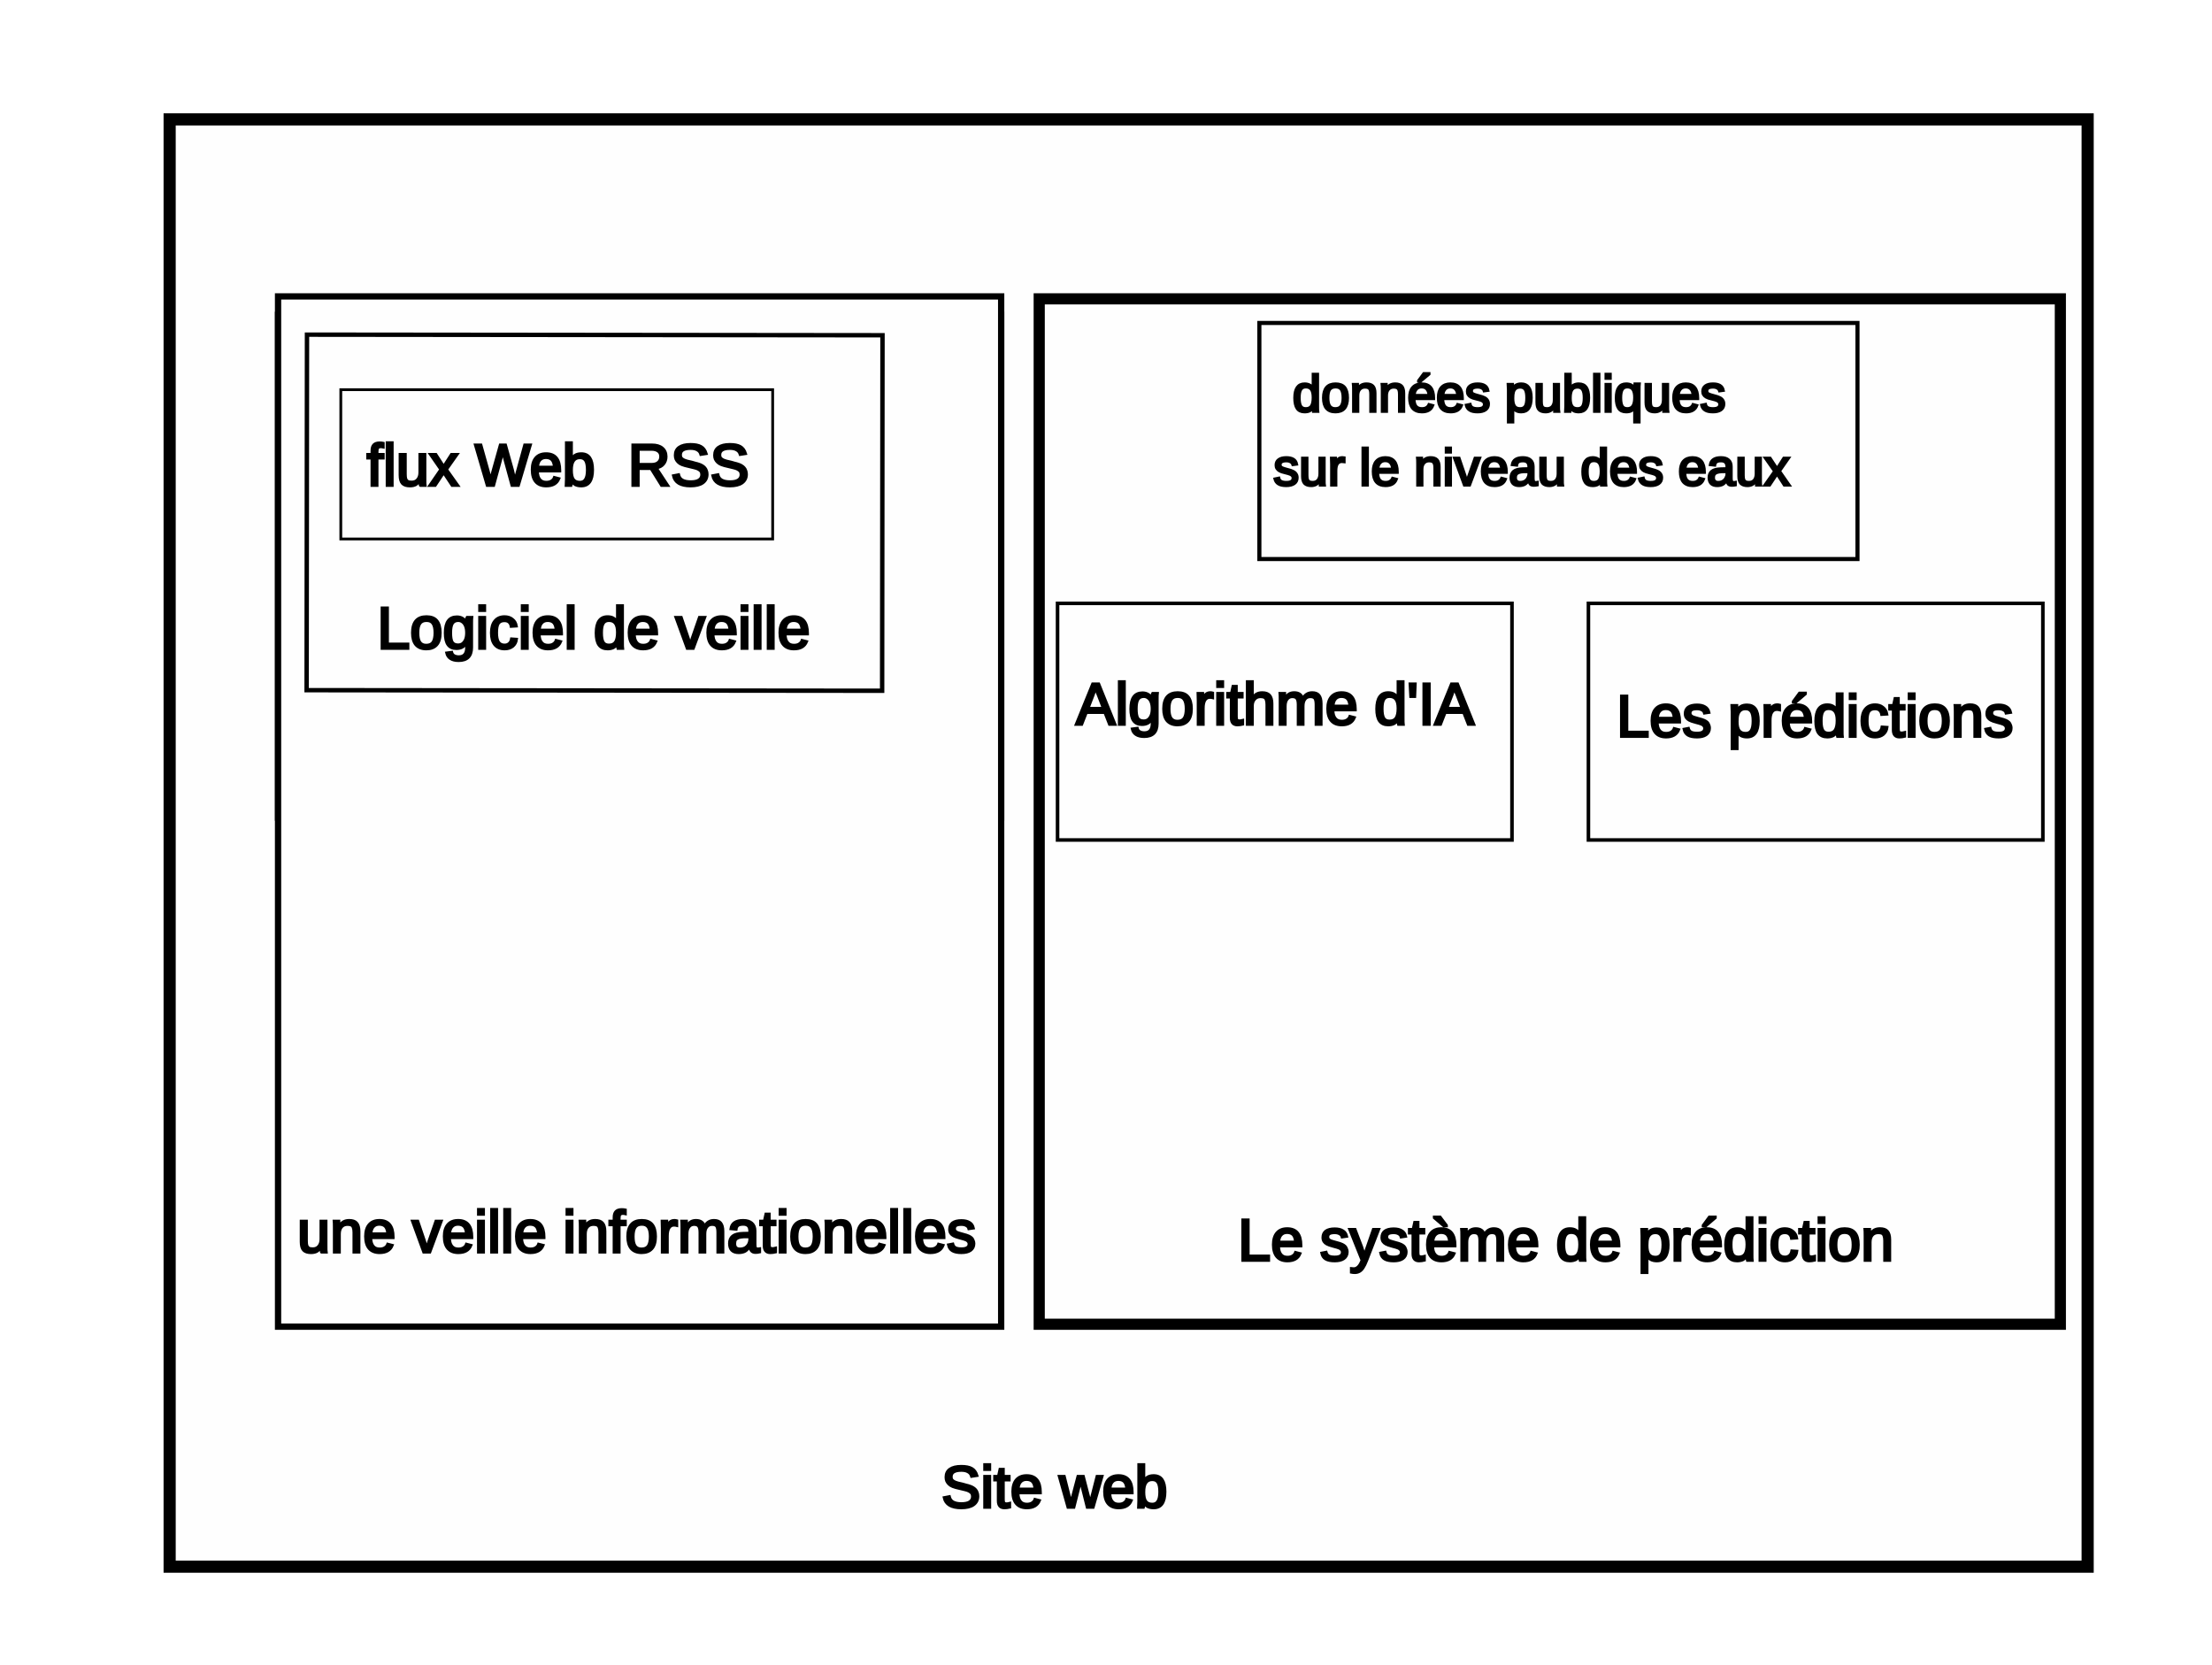
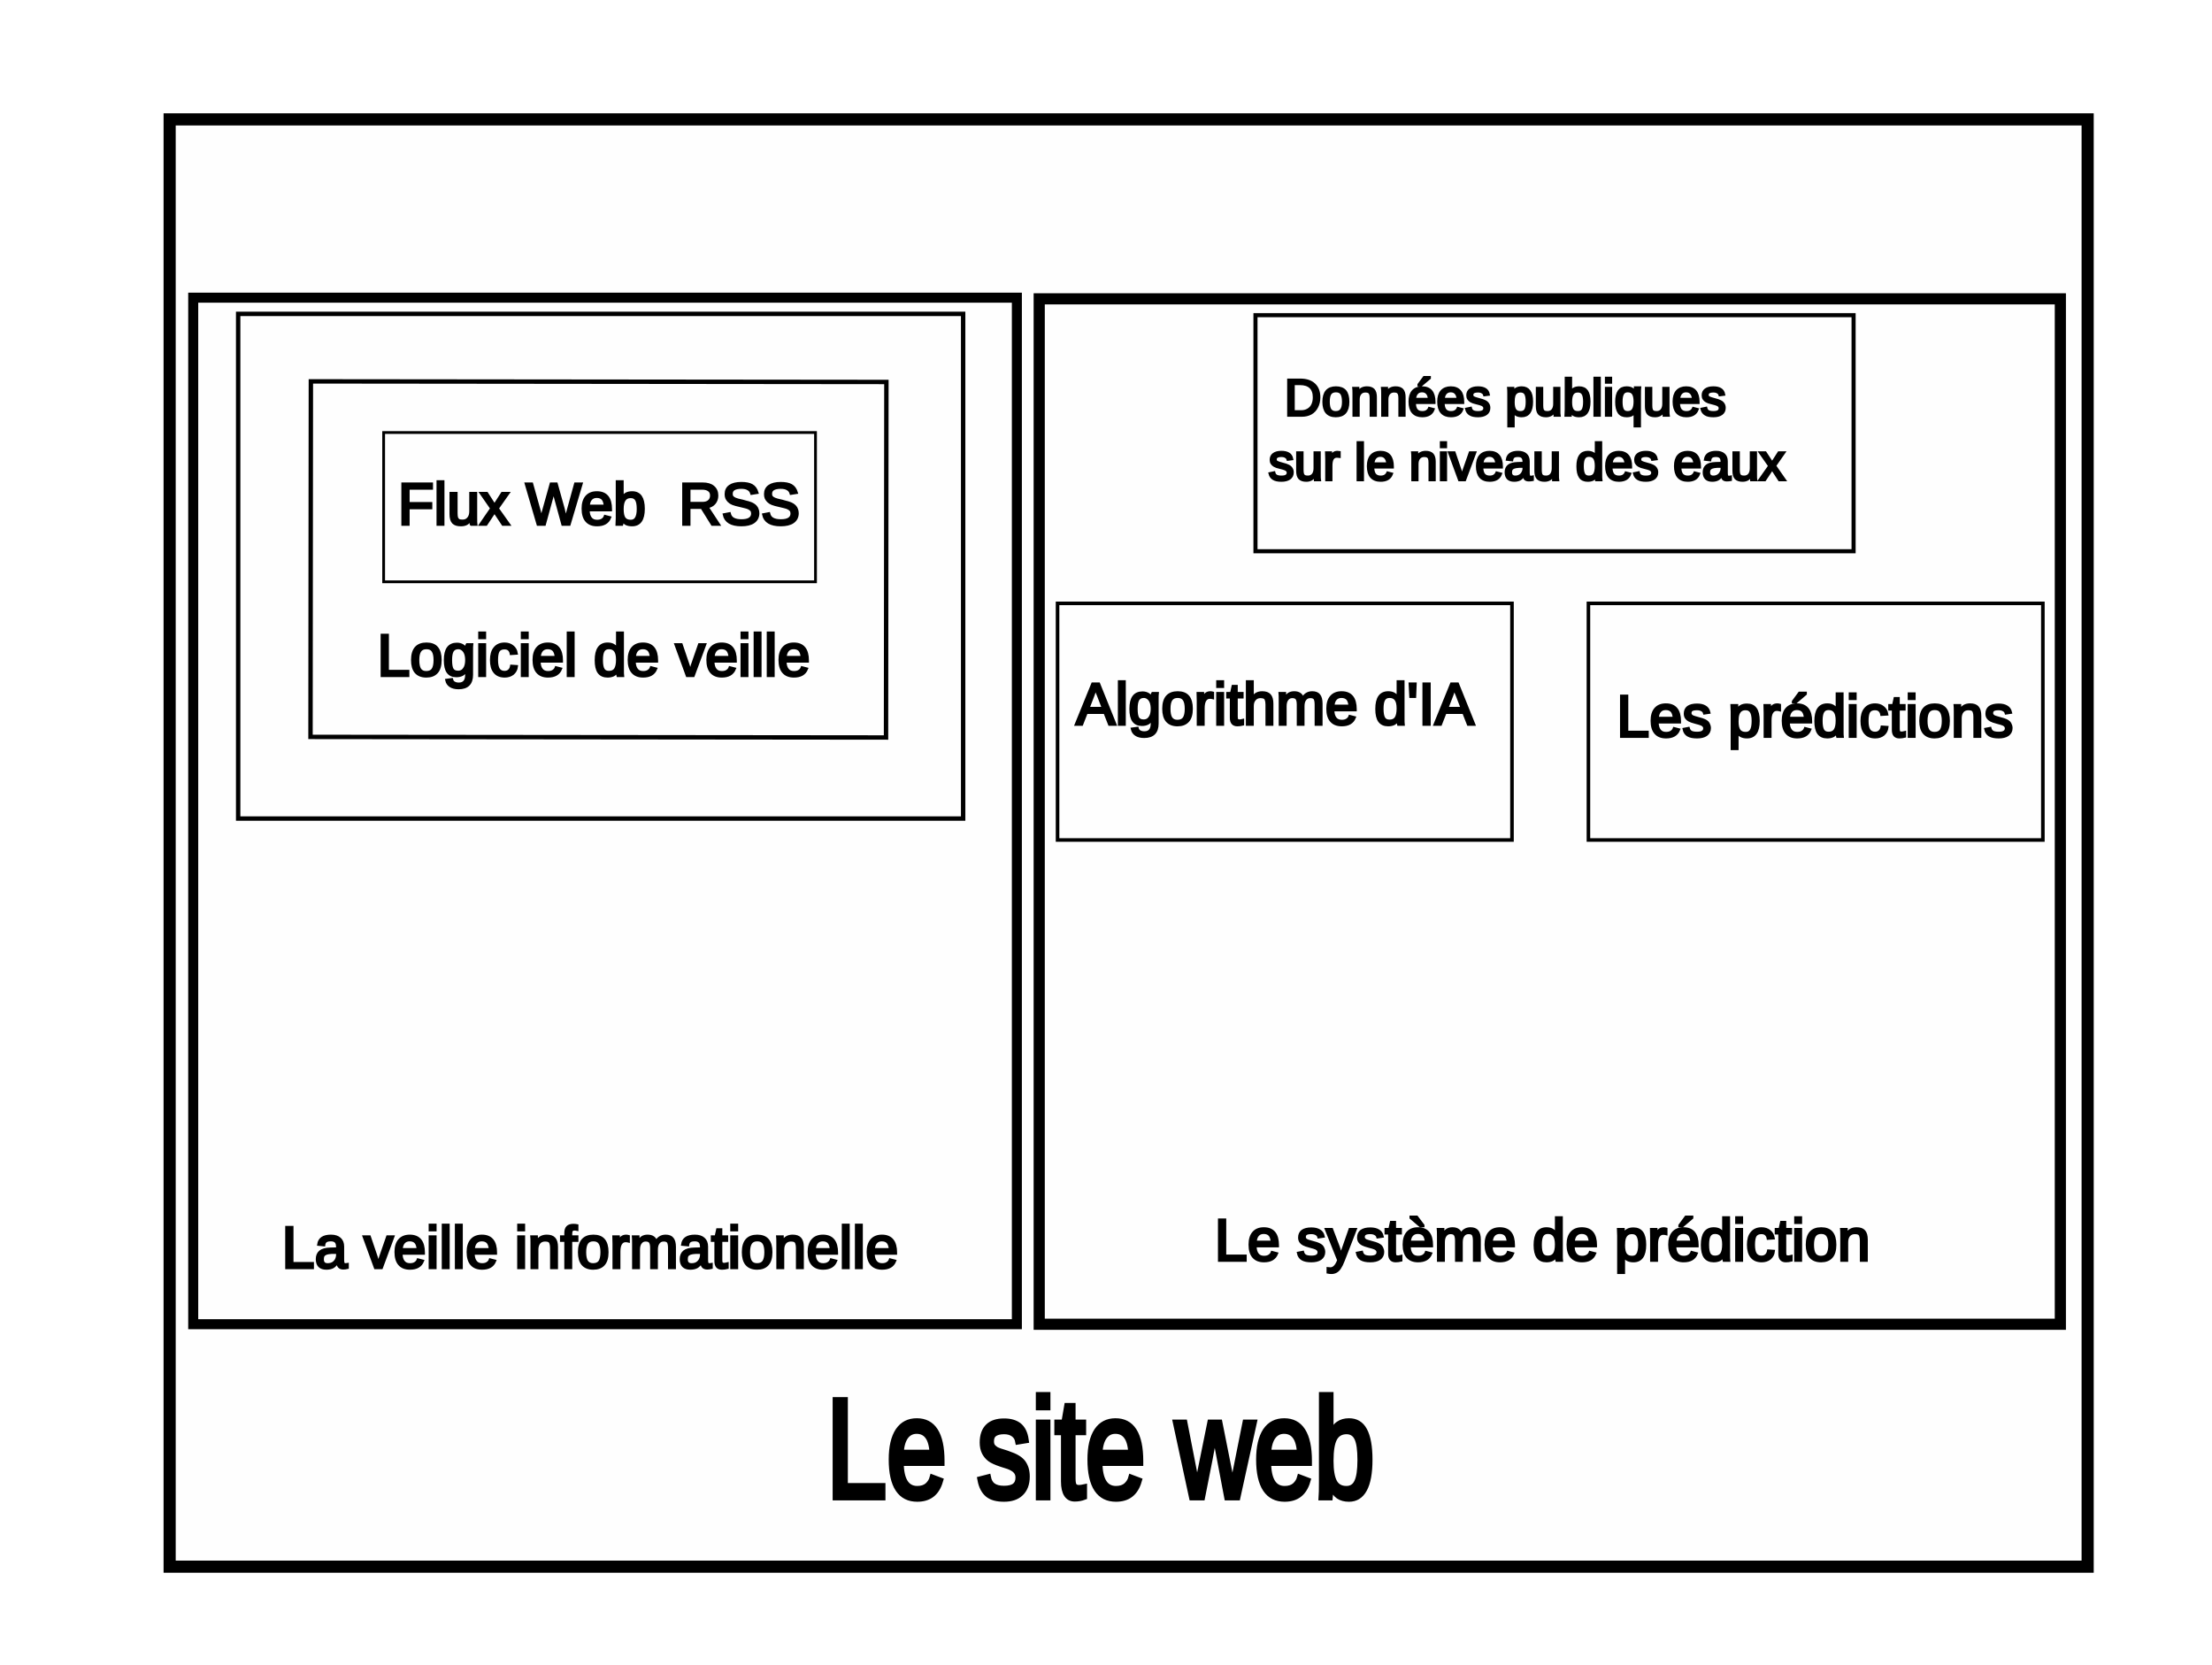
<svg xmlns="http://www.w3.org/2000/svg" width="800" height="602" viewBox="0 0 201.029 151.274" version="1.1" id="svg1">
  <defs id="defs1">
    <linearGradient id="swatch4">
      <stop style="stop-color:#000000;stop-opacity:1;" offset="0" id="stop4" />
    </linearGradient>
    <linearGradient id="swatch3">
      <stop style="stop-color:#000000;stop-opacity:1;" offset="0" id="stop3" />
    </linearGradient>
    <linearGradient id="swatch7">
      <stop style="stop-color:#000000;stop-opacity:1;" offset="0" id="stop7" />
    </linearGradient>
    <linearGradient id="swatch2">
      <stop style="stop-color:#000000;stop-opacity:1;" offset="0" id="stop2" />
    </linearGradient>
    <linearGradient id="swatch1">
      <stop style="stop-color:#000000;stop-opacity:1;" offset="0" id="stop1" />
    </linearGradient>
  </defs>
  <g id="layer1">
    <rect style="fill:#fefefe;fill-opacity:1;stroke:#000000;stroke-width:1.103;stroke-opacity:1" id="rect1" width="174.311" height="131.546" x="15.417" y="10.851" />
    <text xml:space="preserve" style="font-size:3.175px;fill:#fefefe;fill-opacity:1;stroke:#000000;stroke-width:0.265;stroke-opacity:1" x="46.096" y="56.599" id="text3">
      <tspan id="tspan3" style="stroke-width:0.265" x="46.096" y="56.599" />
    </text>
    <text xml:space="preserve" style="font-style:normal;font-variant:normal;font-weight:normal;font-stretch:normal;font-size:5.644px;font-family:Arial;-inkscape-font-specification:Arial;fill:#fefefe;fill-opacity:1;stroke:#000000;stroke-width:0.265;stroke-opacity:1" x="53.682" y="99.778" id="text4">
      <tspan id="tspan4" style="font-size:5.644px;stroke-width:0.265" x="53.682" y="99.778" />
    </text>
-     <rect style="fill:#fefefe;fill-opacity:1;stroke:#000000;stroke-width:0.4;stroke-opacity:1" id="rect9" width="65.887" height="45.87" x="25.185" y="28.529" />
-     <rect style="fill:#fefefe;fill-opacity:1;stroke:#000000;stroke-width:0.571;stroke-opacity:1" id="rect11" width="65.717" height="93.642" x="25.27" y="26.941" />
-     <rect style="fill:#fefefe;stroke:#000000;stroke-width:0.372;stroke-opacity:1" id="rect14" width="54.357" height="21.458" x="114.453" y="29.354" />
-     <text xml:space="preserve" style="font-size:5.361px;font-family:Arial;-inkscape-font-specification:Arial;fill:#000000;fill-opacity:1;stroke:#000000;stroke-width:0.251;stroke-opacity:1" x="85.548" y="137.004" id="text15">
-       <tspan id="tspan15" style="fill:#000000;fill-opacity:1;stroke:#000000;stroke-width:0.251;stroke-opacity:1" x="85.548" y="137.004">Site web </tspan>
+     <rect style="fill:#fefefe;fill-opacity:1;stroke:#000000;stroke-width:0.4;stroke-opacity:1" id="rect9" width="65.887" height="45.87" x="21.645" y="28.529" />
+     <rect style="fill:#fefefe;stroke:#000000;stroke-width:0.372;stroke-opacity:1" id="rect14" width="54.357" height="21.458" x="114.099" y="28.646" />
+     <text xml:space="preserve" style="font-size:11.214px;font-family:Arial;-inkscape-font-specification:Arial;fill:#000000;fill-opacity:1;stroke:#000000;stroke-width:0.526;stroke-opacity:1" x="85.495" y="119.516" id="text15" transform="scale(0.8783249,1.138531)">
+       <tspan id="tspan15" style="fill:#000000;fill-opacity:1;stroke:#000000;stroke-width:0.526;stroke-opacity:1" x="85.495" y="119.516">Le site web </tspan>
    </text>
-     <text xml:space="preserve" style="font-size:5.361px;font-family:Arial;-inkscape-font-specification:Arial;fill:#000000;fill-opacity:1;stroke:#000000;stroke-width:0.251;stroke-opacity:1" x="27.024" y="113.815" id="text16">
-       <tspan id="tspan16" style="stroke-width:0.251" x="27.024" y="113.815">une veille informationelles </tspan>
+     <text xml:space="preserve" style="font-size:5.361px;font-family:Arial;-inkscape-font-specification:Arial;fill:#000000;fill-opacity:1;stroke:#000000;stroke-width:0.251;stroke-opacity:1" x="25.608" y="115.231" id="text16">
+       <tspan id="tspan16" style="stroke-width:0.251" x="25.608" y="115.231">La veille informationelle </tspan>
    </text>
-     <text xml:space="preserve" style="font-size:5.361px;font-family:Arial;-inkscape-font-specification:Arial;fill:#000000;fill-opacity:1;stroke:#000000;stroke-width:0.251;stroke-opacity:1" x="112.504" y="114.564" id="text17">
-       <tspan id="tspan17" style="stroke-width:0.251" x="112.504" y="114.564">Le système de prédiction</tspan>
+     <text xml:space="preserve" style="font-size:5.361px;font-family:Arial;-inkscape-font-specification:Arial;fill:#000000;fill-opacity:1;stroke:#000000;stroke-width:0.251;stroke-opacity:1" x="110.38" y="114.564" id="text17">
+       <tspan id="tspan17" style="stroke-width:0.251" x="110.38" y="114.564">Le système de prédiction</tspan>
    </text>
-     <rect style="fill:#fefefe;fill-opacity:1;stroke:#000000;stroke-width:0.4;stroke-opacity:1" id="rect17" width="52.304" height="32.314" x="27.93" y="30.388" transform="rotate(0.05881523)" />
-     <text xml:space="preserve" style="font-size:5.361px;font-family:Arial;-inkscape-font-specification:Arial;fill:#000000;fill-opacity:1;stroke:#000000;stroke-width:0.251;stroke-opacity:1" x="34.281" y="58.936" id="text18">
-       <tspan id="tspan18" style="stroke-width:0.251" x="34.281" y="58.936">Logiciel de veille</tspan>
+     <rect style="fill:#fefefe;fill-opacity:1;stroke:#000000;stroke-width:0.4;stroke-opacity:1" id="rect17" width="52.304" height="32.314" x="28.288" y="34.635" transform="rotate(0.05881523)" />
+     <text xml:space="preserve" style="font-size:5.361px;font-family:Arial;-inkscape-font-specification:Arial;fill:#000000;fill-opacity:1;stroke:#000000;stroke-width:0.251;stroke-opacity:1" x="34.281" y="61.413" id="text18">
+       <tspan id="tspan18" style="stroke-width:0.251" x="34.281" y="61.413">Logiciel de veille</tspan>
    </text>
    <text xml:space="preserve" style="font-size:5.361px;font-family:Arial;-inkscape-font-specification:Arial;fill:#000000;fill-opacity:1;stroke:#000000;stroke-width:0.251;stroke-opacity:1" x="128.639" y="43.465" id="text19">
      <tspan id="tspan19" style="stroke-width:0.251" x="128.639" y="43.465" />
    </text>
    <text xml:space="preserve" style="font-size:5.361px;font-family:Arial;-inkscape-font-specification:Arial;fill:#000000;fill-opacity:1;stroke:#000000;stroke-width:0.251;stroke-opacity:1" x="129.292" y="42.853" id="text20">
      <tspan id="tspan20" style="stroke-width:0.251" x="129.292" y="42.853" />
    </text>
    <text xml:space="preserve" style="font-size:5.361px;font-family:Arial;-inkscape-font-specification:Arial;fill:#000000;fill-opacity:1;stroke:#000000;stroke-width:0.251;stroke-opacity:1" x="97.782" y="65.847" id="text21">
      <tspan id="tspan21" style="stroke-width:0.251" x="97.782" y="65.847">Algorithme d'IA </tspan>
    </text>
-     <rect style="fill:#fefefe;stroke:#000000;stroke-width:0.251;stroke-opacity:1" id="rect2" width="39.248" height="13.569" x="30.973" y="35.419" />
-     <text xml:space="preserve" style="font-size:5.361px;font-family:Arial;-inkscape-font-specification:Arial;fill:#000000;stroke:#000000;stroke-width:0.251" x="33.333" y="44.122" id="text2">
-       <tspan id="tspan2" style="stroke-width:0.251" x="33.333" y="44.122">flux Web  RSS</tspan>
+     <rect style="fill:#fefefe;stroke:#000000;stroke-width:0.251;stroke-opacity:1" id="rect2" width="39.248" height="13.569" x="34.866" y="39.312" />
+     <text xml:space="preserve" style="font-size:5.361px;font-family:Arial;-inkscape-font-specification:Arial;fill:#000000;stroke:#000000;stroke-width:0.251" x="36.164" y="47.661" id="text2">
+       <tspan id="tspan2" style="stroke-width:0.251" x="36.164" y="47.661">Flux Web  RSS</tspan>
    </text>
-     <text xml:space="preserve" style="font-size:4.691px;font-family:Arial;-inkscape-font-specification:Arial;text-align:center;text-anchor:middle;fill:#000000;fill-opacity:1;stroke:#000000;stroke-width:0.251;stroke-opacity:1" x="142.368" y="37.401" id="text1">
-       <tspan id="tspan1" style="text-align:center;text-anchor:middle;stroke-width:0.251;font-size:4.691px" x="142.368" y="37.401">données publiques </tspan>
-       <tspan style="text-align:center;text-anchor:middle;stroke-width:0.251;font-size:4.691px" x="143.113" y="44.102" id="tspan5">sur le niveau des eaux </tspan>
+     <text xml:space="preserve" style="font-size:4.691px;font-family:Arial;-inkscape-font-specification:Arial;text-align:center;text-anchor:middle;fill:#000000;fill-opacity:1;stroke:#000000;stroke-width:0.251;stroke-opacity:1" x="142.014" y="37.755" id="text1">
+       <tspan id="tspan1" style="font-size:4.691px;text-align:center;text-anchor:middle;stroke-width:0.251" x="142.014" y="37.755">Données publiques </tspan>
+       <tspan style="font-size:4.691px;text-align:center;text-anchor:middle;stroke-width:0.251" x="142.666" y="43.619" id="tspan5">sur le niveau des eaux </tspan>
    </text>
    <rect style="fill:none;stroke:#000000;stroke-width:0.325;stroke-opacity:1" id="rect5" width="41.3" height="21.506" x="96.111" y="54.841" />
    <rect style="fill:none;stroke:#000000;stroke-width:0.325;stroke-opacity:1" id="rect6" width="41.3" height="21.506" x="144.358" y="54.841" />
    <rect style="fill:none;stroke:#000000;stroke-width:1.013;stroke-opacity:1" id="rect7" width="92.802" height="93.201" x="94.445" y="27.162" />
+     <rect style="fill:none;stroke:#000000;stroke-width:0.91;stroke-opacity:1" id="rect7-0" width="74.854" height="93.303" x="17.56" y="27.056" />
    <text xml:space="preserve" style="font-size:5.361px;font-family:Arial;-inkscape-font-specification:Arial;fill:#000000;fill-opacity:1;stroke:#000000;stroke-width:0.251;stroke-opacity:1" x="146.917" y="66.948" id="text8">
      <tspan id="tspan8" style="stroke-width:0.251" x="146.917" y="66.948">Les prédictions</tspan>
    </text>
  </g>
</svg>
